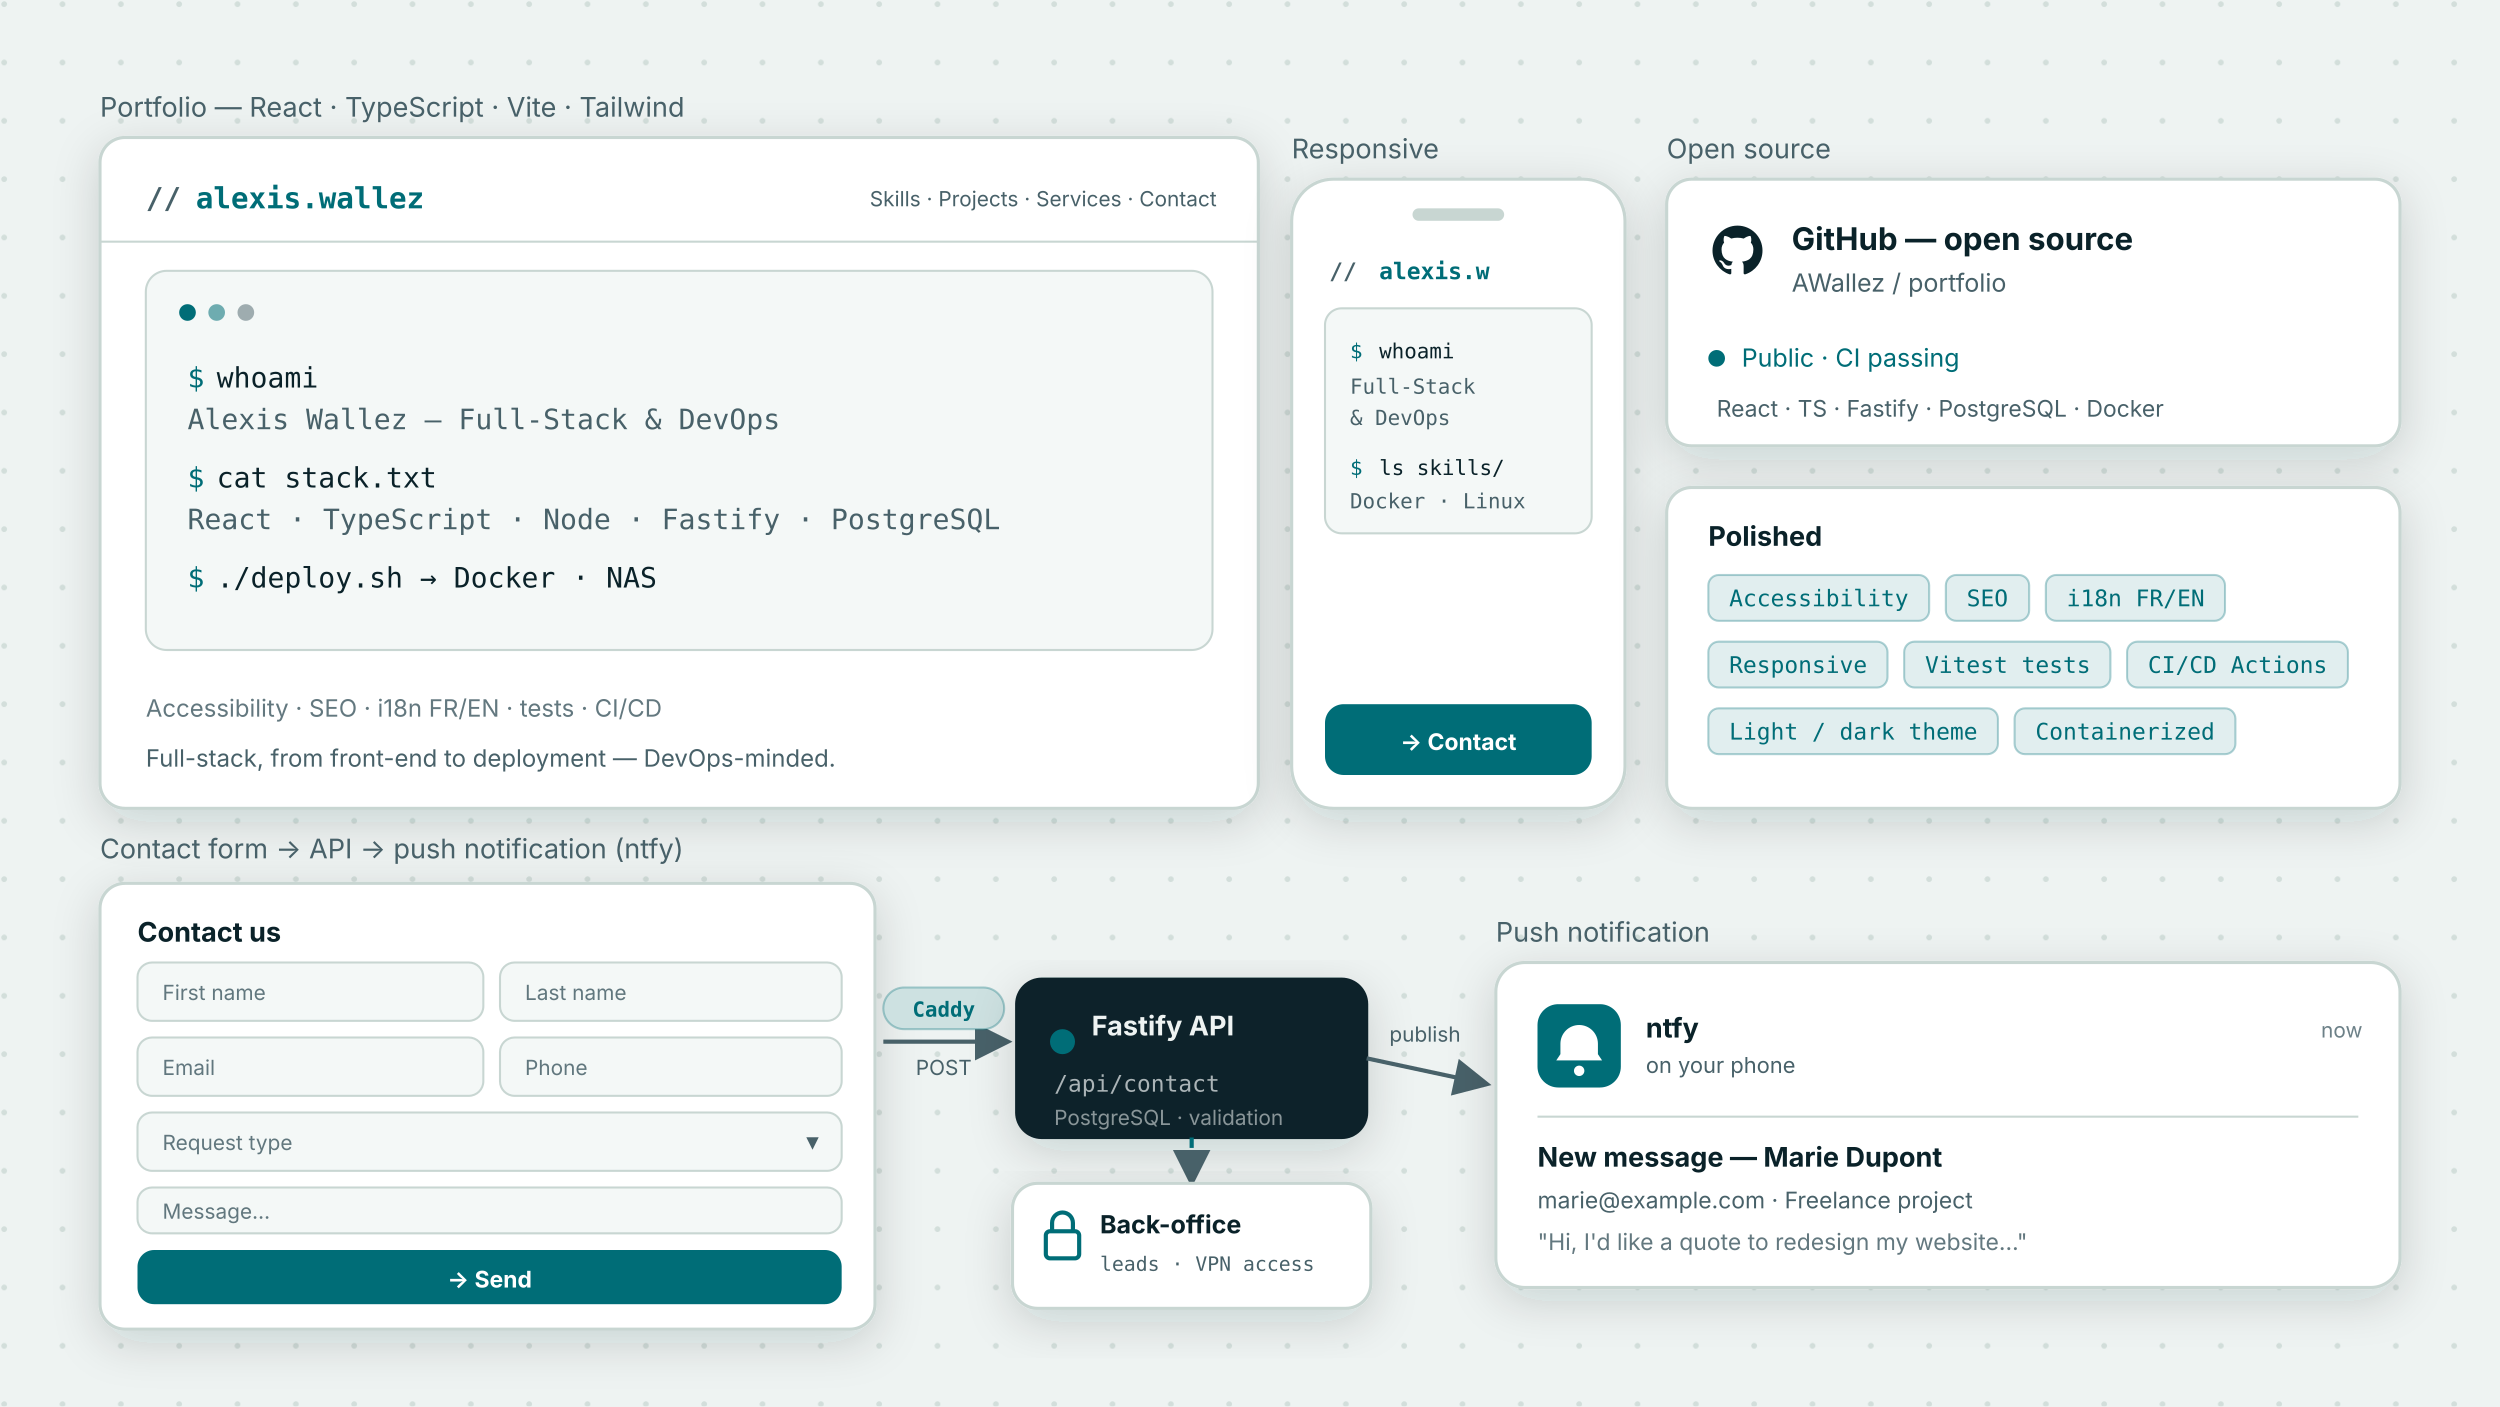
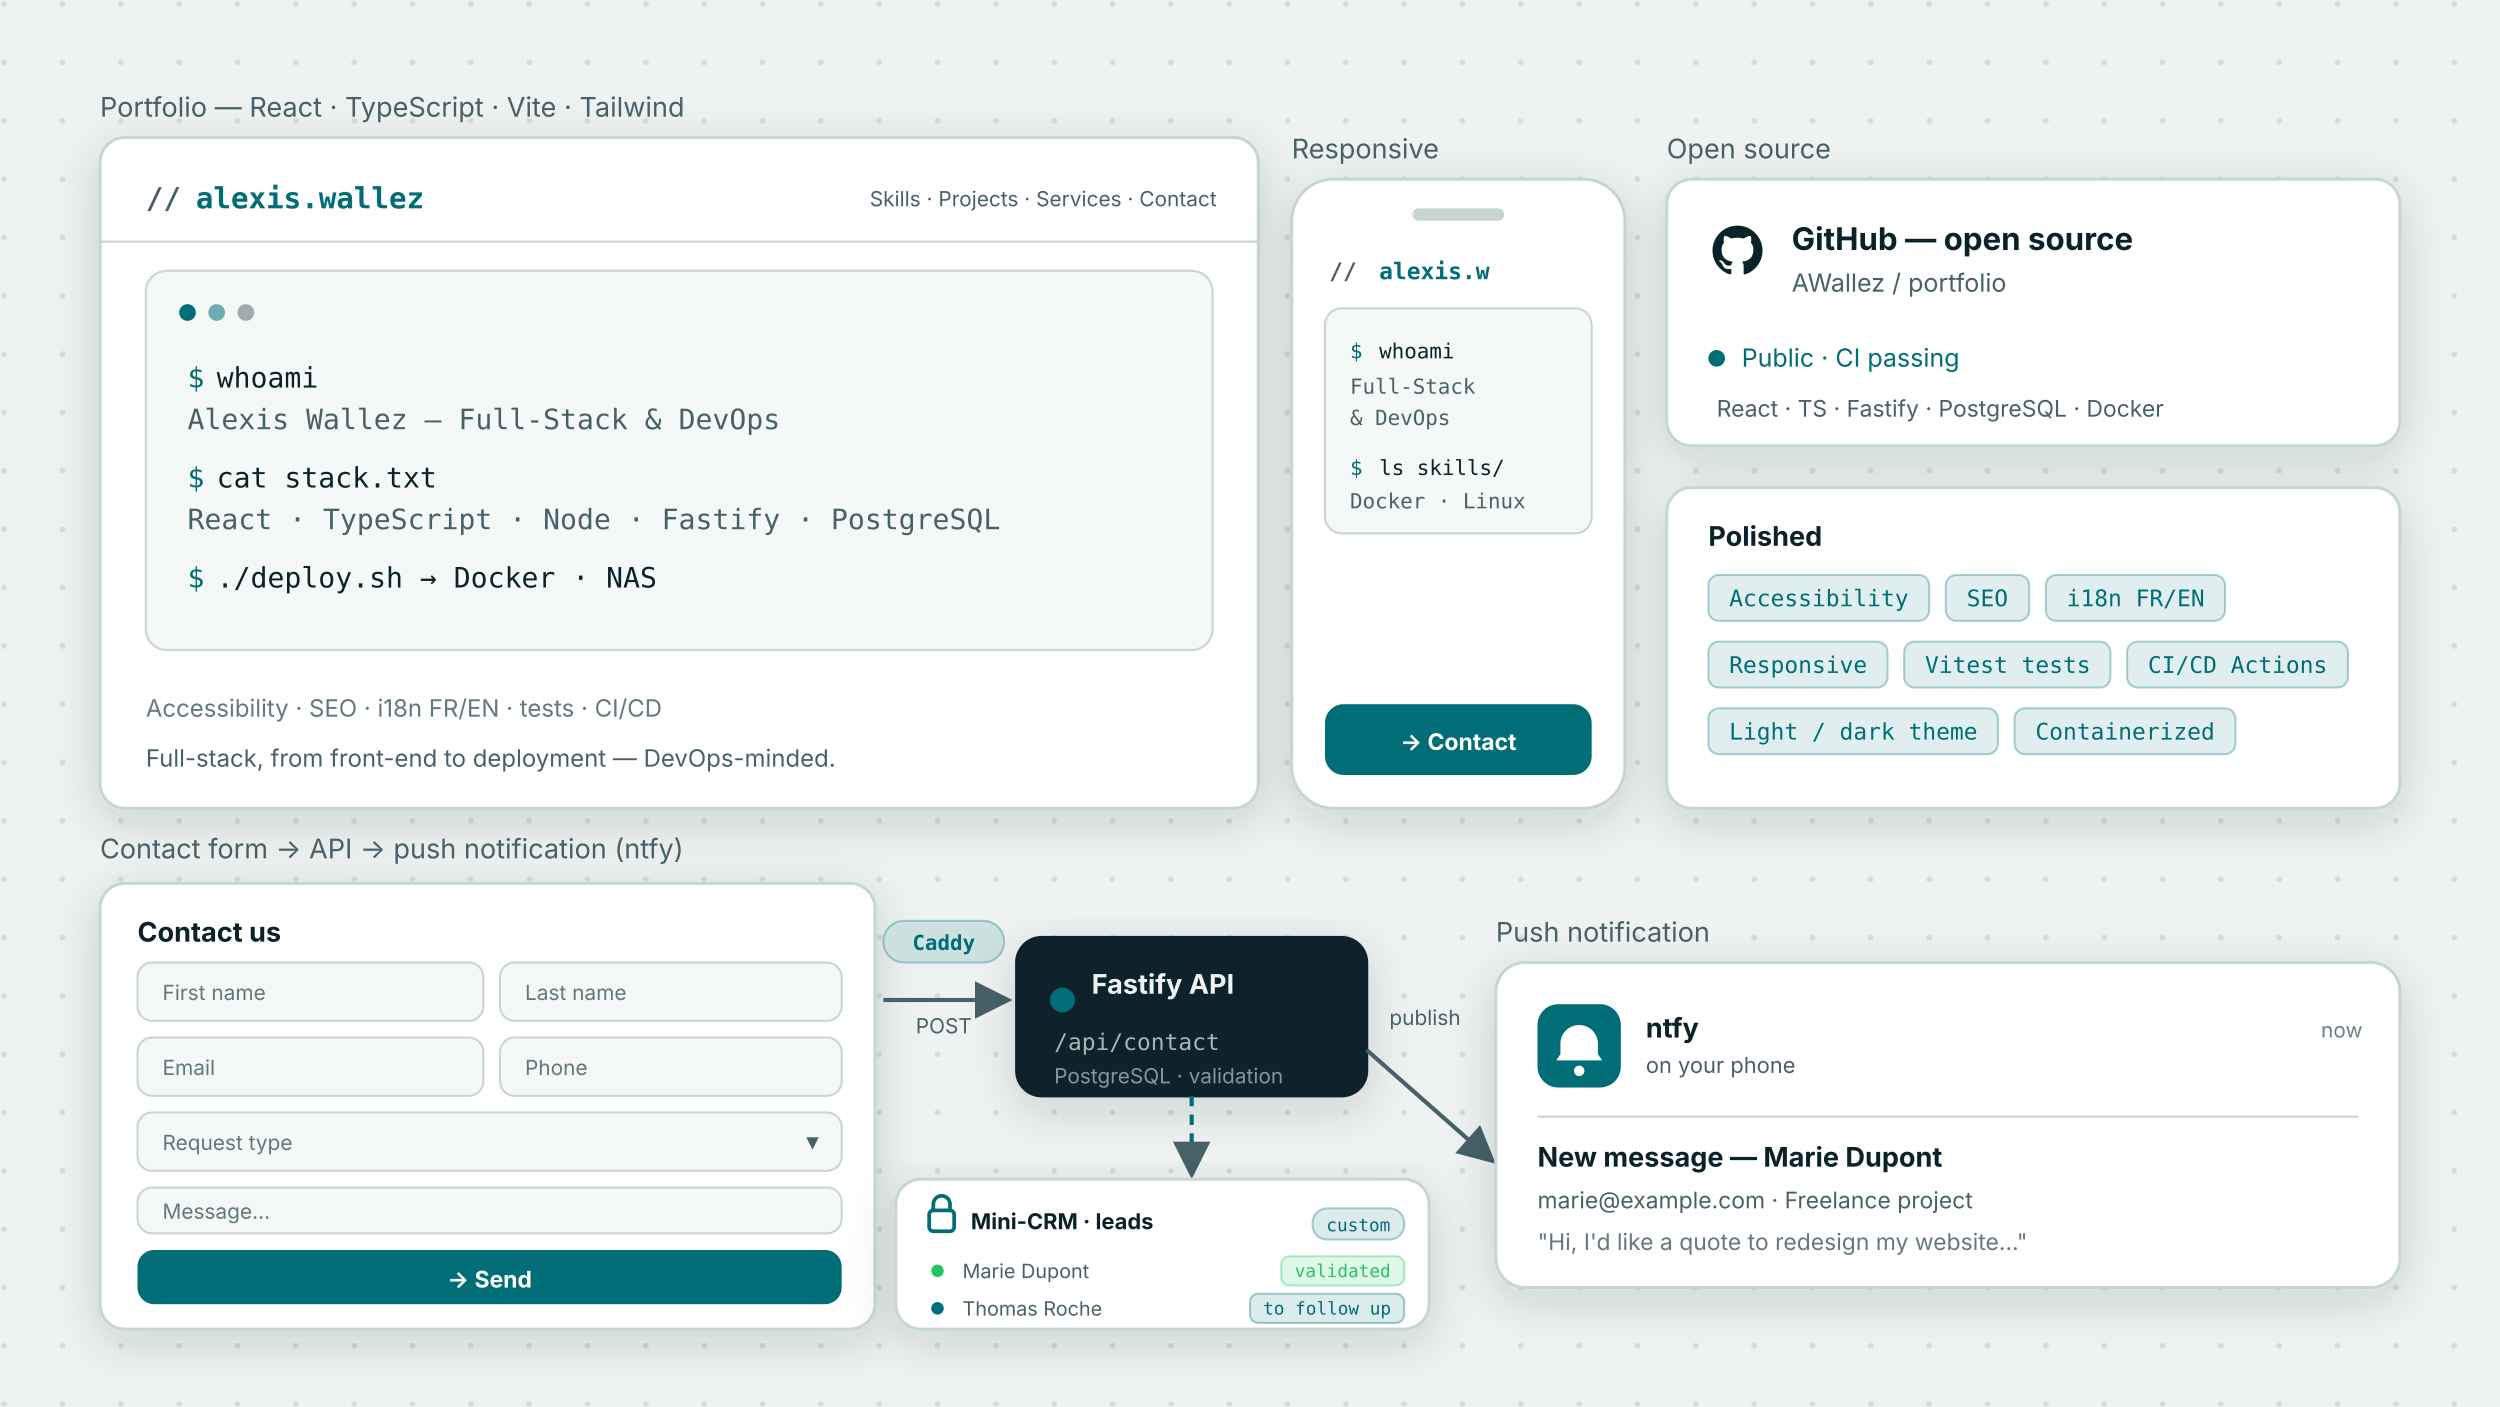
<svg xmlns="http://www.w3.org/2000/svg" width="1200" height="675" viewBox="0 0 1200 675" font-family="'Inter', system-ui, -apple-system, 'Segoe UI', Arial, sans-serif">
  <defs>
    <pattern id="portfolio-light-en-dots" width="28" height="28" patternUnits="userSpaceOnUse">
      <circle cx="2" cy="2" r="1.4" fill="#c8d6d2" fill-opacity="0.7" />
    </pattern>
    <filter id="portfolio-light-en-sh" x="-20%" y="-20%" width="140%" height="160%">
      <feDropShadow dx="0" dy="6" stdDeviation="11" flood-color="#0a2229" flood-opacity="0.16" />
    </filter>
    <marker id="portfolio-light-en-arrow" markerWidth="9" markerHeight="9" refX="7" refY="4.5" orient="auto">
      <path d="M0 0 L9 4.5 L0 9 z" fill="#486169" />
    </marker>
  </defs>
  <rect width="1200" height="675" fill="#eef3f2" />
  <rect width="1200" height="675" fill="url(#portfolio-light-en-dots)" />
  <text x="48" y="56" font-size="13" fill="#486169" font-weight="normal" font-family="'Inter', system-ui, -apple-system, 'Segoe UI', Arial, sans-serif">Portfolio — React · TypeScript · Vite · Tailwind</text>
  <g filter="url(#portfolio-light-en-sh)">
    <rect x="48" y="66" width="556" height="322" rx="12" fill="#ffffff" stroke="#c8d6d2" stroke-width="1.5" />
  </g>
  <text x="70" y="100" font-size="14" fill="#486169" font-weight="bold" font-family="'JetBrains Mono', ui-monospace, SFMono-Regular, Menlo, Consolas, monospace">// </text>
  <text x="94" y="100" font-size="14" fill="#006d77" font-weight="bold" font-family="'JetBrains Mono', ui-monospace, SFMono-Regular, Menlo, Consolas, monospace">alexis.wallez</text>
  <text x="584" y="99" font-size="10" fill="#486169" font-weight="normal" font-family="'Inter', system-ui, -apple-system, 'Segoe UI', Arial, sans-serif" text-anchor="end">Skills · Projects · Services · Contact</text>
  <line x1="48" y1="116" x2="604" y2="116" stroke="#c8d6d2" />
  <rect x="70" y="130" width="512" height="182" rx="10" fill="#f4f8f7" stroke="#c8d6d2" />
  <circle cx="90" cy="150" r="4" fill="#006d77" />
  <circle cx="104" cy="150" r="4" fill="#006d77" fill-opacity="0.55" />
  <circle cx="118" cy="150" r="4" fill="#486169" fill-opacity="0.5" />
  <text x="90" y="186" font-size="13.5" fill="#006d77" font-weight="normal" font-family="'JetBrains Mono', ui-monospace, SFMono-Regular, Menlo, Consolas, monospace">$ </text>
  <text x="104" y="186" font-size="13.5" fill="#0a2229" font-weight="normal" font-family="'JetBrains Mono', ui-monospace, SFMono-Regular, Menlo, Consolas, monospace">whoami</text>
  <text x="90" y="206" font-size="13.5" fill="#486169" font-weight="normal" font-family="'JetBrains Mono', ui-monospace, SFMono-Regular, Menlo, Consolas, monospace">Alexis Wallez — Full-Stack &amp; DevOps</text>
  <text x="90" y="234" font-size="13.5" fill="#006d77" font-weight="normal" font-family="'JetBrains Mono', ui-monospace, SFMono-Regular, Menlo, Consolas, monospace">$ </text>
  <text x="104" y="234" font-size="13.5" fill="#0a2229" font-weight="normal" font-family="'JetBrains Mono', ui-monospace, SFMono-Regular, Menlo, Consolas, monospace">cat stack.txt</text>
  <text x="90" y="254" font-size="13.5" fill="#486169" font-weight="normal" font-family="'JetBrains Mono', ui-monospace, SFMono-Regular, Menlo, Consolas, monospace">React · TypeScript · Node · Fastify · PostgreSQL</text>
  <text x="90" y="282" font-size="13.5" fill="#006d77" font-weight="normal" font-family="'JetBrains Mono', ui-monospace, SFMono-Regular, Menlo, Consolas, monospace">$ </text>
  <text x="104" y="282" font-size="13.5" fill="#0a2229" font-weight="normal" font-family="'JetBrains Mono', ui-monospace, SFMono-Regular, Menlo, Consolas, monospace">./deploy.sh → Docker · NAS</text>
  <text x="70" y="344" font-size="11.5" fill="#486169" fill-opacity="0.85" font-weight="normal" font-family="'Inter', system-ui, -apple-system, 'Segoe UI', Arial, sans-serif">Accessibility · SEO · i18n FR/EN · tests · CI/CD</text>
  <text x="70" y="368" font-size="11.5" fill="#486169" font-weight="normal" font-family="'Inter', system-ui, -apple-system, 'Segoe UI', Arial, sans-serif">Full-stack, from front-end to deployment — DevOps-minded.</text>
  <text x="620" y="76" font-size="13" fill="#486169" font-weight="normal" font-family="'Inter', system-ui, -apple-system, 'Segoe UI', Arial, sans-serif">Responsive</text>
  <g filter="url(#portfolio-light-en-sh)">
    <rect x="620" y="86" width="160" height="302" rx="20" fill="#ffffff" stroke="#c8d6d2" stroke-width="1.5" />
  </g>
  <rect x="678" y="100" width="44" height="6" rx="3" fill="#c8d6d2" />
  <text x="638" y="134" font-size="11" fill="#486169" font-weight="bold" font-family="'JetBrains Mono', ui-monospace, SFMono-Regular, Menlo, Consolas, monospace">// </text>
  <text x="662" y="134" font-size="11" fill="#006d77" font-weight="bold" font-family="'JetBrains Mono', ui-monospace, SFMono-Regular, Menlo, Consolas, monospace">alexis.w</text>
  <rect x="636" y="148" width="128" height="108" rx="8" fill="#f4f8f7" stroke="#c8d6d2" />
  <text x="648" y="172" font-size="10" fill="#006d77" font-weight="normal" font-family="'JetBrains Mono', ui-monospace, SFMono-Regular, Menlo, Consolas, monospace">$ </text>
  <text x="662" y="172" font-size="10" fill="#0a2229" font-weight="normal" font-family="'JetBrains Mono', ui-monospace, SFMono-Regular, Menlo, Consolas, monospace">whoami</text>
  <text x="648" y="189" font-size="10" fill="#486169" font-weight="normal" font-family="'JetBrains Mono', ui-monospace, SFMono-Regular, Menlo, Consolas, monospace">Full-Stack</text>
  <text x="648" y="204" font-size="10" fill="#486169" font-weight="normal" font-family="'JetBrains Mono', ui-monospace, SFMono-Regular, Menlo, Consolas, monospace">&amp; DevOps</text>
  <text x="648" y="228" font-size="10" fill="#006d77" font-weight="normal" font-family="'JetBrains Mono', ui-monospace, SFMono-Regular, Menlo, Consolas, monospace">$ </text>
  <text x="662" y="228" font-size="10" fill="#0a2229" font-weight="normal" font-family="'JetBrains Mono', ui-monospace, SFMono-Regular, Menlo, Consolas, monospace">ls skills/</text>
  <text x="648" y="244" font-size="10" fill="#486169" font-weight="normal" font-family="'JetBrains Mono', ui-monospace, SFMono-Regular, Menlo, Consolas, monospace">Docker · Linux</text>
  <rect x="636" y="338" width="128" height="34" rx="9" fill="#006d77" />
  <text x="700" y="360" font-size="11" fill="#ffffff" font-weight="bold" font-family="'Inter', system-ui, -apple-system, 'Segoe UI', Arial, sans-serif" text-anchor="middle">→ Contact</text>
  <text x="800" y="76" font-size="13" fill="#486169" font-weight="normal" font-family="'Inter', system-ui, -apple-system, 'Segoe UI', Arial, sans-serif">Open source</text>
  <g filter="url(#portfolio-light-en-sh)">
    <rect x="800" y="86" width="352" height="128" rx="12" fill="#ffffff" stroke="#c8d6d2" stroke-width="1.5" />
  </g>
  <path transform="translate(822 108)" d="M12 .297c-6.63 0-12 5.373-12 12 0 5.303 3.438 9.8 8.205 11.385.6.113.82-.258.82-.577 0-.285-.01-1.04-.015-2.04-3.338.724-4.042-1.61-4.042-1.61C4.422 18.07 3.633 17.7 3.633 17.7c-1.087-.744.084-.729.084-.729 1.205.084 1.838 1.236 1.838 1.236 1.07 1.835 2.809 1.305 3.495.998.108-.776.417-1.305.76-1.605-2.665-.3-5.466-1.332-5.466-5.93 0-1.31.465-2.38 1.235-3.22-.135-.303-.54-1.523.105-3.176 0 0 1.005-.322 3.3 1.23.96-.267 1.98-.399 3-.405 1.02.006 2.04.138 3 .405 2.28-1.552 3.285-1.23 3.285-1.23.645 1.653.24 2.873.12 3.176.765.84 1.23 1.91 1.23 3.22 0 4.61-2.805 5.625-5.475 5.92.42.36.81 1.096.81 2.22 0 1.606-.015 2.896-.015 3.286 0 .315.21.69.825.57C20.565 22.092 24 17.592 24 12.297c0-6.627-5.373-12-12-12" fill="#0a2229" />
  <text x="860" y="120" font-size="15" fill="#0a2229" font-weight="bold" font-family="'Inter', system-ui, -apple-system, 'Segoe UI', Arial, sans-serif">GitHub — open source</text>
  <text x="860" y="140" font-size="12" fill="#486169" font-weight="normal" font-family="'Inter', system-ui, -apple-system, 'Segoe UI', Arial, sans-serif">AWallez / portfolio</text>
  <circle cx="824" cy="172" r="4" fill="#006d77" />
  <text x="836" y="176" font-size="12" fill="#006d77" font-weight="normal" font-family="'Inter', system-ui, -apple-system, 'Segoe UI', Arial, sans-serif">Public · CI passing</text>
  <text x="824" y="200" font-size="11" fill="#486169" font-weight="normal" font-family="'Inter', system-ui, -apple-system, 'Segoe UI', Arial, sans-serif">React · TS · Fastify · PostgreSQL · Docker</text>
  <g filter="url(#portfolio-light-en-sh)">
    <rect x="800" y="234" width="352" height="154" rx="12" fill="#ffffff" stroke="#c8d6d2" stroke-width="1.5" />
  </g>
  <text x="820" y="262" font-size="13" fill="#0a2229" font-weight="bold" font-family="'Inter', system-ui, -apple-system, 'Segoe UI', Arial, sans-serif">Polished</text>
  <rect x="820" y="276" width="106" height="22" rx="5" fill="#006d77" fill-opacity="0.12" stroke="#006d77" stroke-opacity="0.32" />
  <text x="830" y="291" font-size="11" fill="#006d77" font-weight="normal" font-family="'JetBrains Mono', ui-monospace, SFMono-Regular, Menlo, Consolas, monospace">Accessibility</text>
  <rect x="934" y="276" width="40" height="22" rx="5" fill="#006d77" fill-opacity="0.12" stroke="#006d77" stroke-opacity="0.32" />
  <text x="944" y="291" font-size="11" fill="#006d77" font-weight="normal" font-family="'JetBrains Mono', ui-monospace, SFMono-Regular, Menlo, Consolas, monospace">SEO</text>
  <rect x="982" y="276" width="86" height="22" rx="5" fill="#006d77" fill-opacity="0.12" stroke="#006d77" stroke-opacity="0.32" />
  <text x="992" y="291" font-size="11" fill="#006d77" font-weight="normal" font-family="'JetBrains Mono', ui-monospace, SFMono-Regular, Menlo, Consolas, monospace">i18n FR/EN</text>
  <rect x="820" y="308" width="86" height="22" rx="5" fill="#006d77" fill-opacity="0.12" stroke="#006d77" stroke-opacity="0.32" />
  <text x="830" y="323" font-size="11" fill="#006d77" font-weight="normal" font-family="'JetBrains Mono', ui-monospace, SFMono-Regular, Menlo, Consolas, monospace">Responsive</text>
  <rect x="914" y="308" width="99" height="22" rx="5" fill="#006d77" fill-opacity="0.12" stroke="#006d77" stroke-opacity="0.32" />
  <text x="924" y="323" font-size="11" fill="#006d77" font-weight="normal" font-family="'JetBrains Mono', ui-monospace, SFMono-Regular, Menlo, Consolas, monospace">Vitest tests</text>
  <rect x="1021" y="308" width="106" height="22" rx="5" fill="#006d77" fill-opacity="0.12" stroke="#006d77" stroke-opacity="0.32" />
  <text x="1031" y="323" font-size="11" fill="#006d77" font-weight="normal" font-family="'JetBrains Mono', ui-monospace, SFMono-Regular, Menlo, Consolas, monospace">CI/CD Actions</text>
  <rect x="820" y="340" width="139" height="22" rx="5" fill="#006d77" fill-opacity="0.12" stroke="#006d77" stroke-opacity="0.32" />
  <text x="830" y="355" font-size="11" fill="#006d77" font-weight="normal" font-family="'JetBrains Mono', ui-monospace, SFMono-Regular, Menlo, Consolas, monospace">Light / dark theme</text>
  <rect x="967" y="340" width="106" height="22" rx="5" fill="#006d77" fill-opacity="0.12" stroke="#006d77" stroke-opacity="0.32" />
  <text x="977" y="355" font-size="11" fill="#006d77" font-weight="normal" font-family="'JetBrains Mono', ui-monospace, SFMono-Regular, Menlo, Consolas, monospace">Containerized</text>
  <text x="48" y="412" font-size="13" fill="#486169" font-weight="normal" font-family="'Inter', system-ui, -apple-system, 'Segoe UI', Arial, sans-serif">Contact form → API → push notification (ntfy)</text>
  <g filter="url(#portfolio-light-en-sh)">
    <rect x="48" y="424" width="372" height="214" rx="12" fill="#ffffff" stroke="#c8d6d2" stroke-width="1.5" />
  </g>
  <text x="66" y="452" font-size="13" fill="#0a2229" font-weight="bold" font-family="'Inter', system-ui, -apple-system, 'Segoe UI', Arial, sans-serif">Contact us</text>
  <rect x="66" y="462" width="166" height="28" rx="7" fill="#f4f8f7" stroke="#c8d6d2" />
  <text x="78" y="480" font-size="10" fill="#486169" fill-opacity="0.85" font-weight="normal" font-family="'Inter', system-ui, -apple-system, 'Segoe UI', Arial, sans-serif">First name</text>
  <rect x="240" y="462" width="164" height="28" rx="7" fill="#f4f8f7" stroke="#c8d6d2" />
  <text x="252" y="480" font-size="10" fill="#486169" fill-opacity="0.85" font-weight="normal" font-family="'Inter', system-ui, -apple-system, 'Segoe UI', Arial, sans-serif">Last name</text>
  <rect x="66" y="498" width="166" height="28" rx="7" fill="#f4f8f7" stroke="#c8d6d2" />
  <text x="78" y="516" font-size="10" fill="#486169" fill-opacity="0.85" font-weight="normal" font-family="'Inter', system-ui, -apple-system, 'Segoe UI', Arial, sans-serif">Email</text>
  <rect x="240" y="498" width="164" height="28" rx="7" fill="#f4f8f7" stroke="#c8d6d2" />
  <text x="252" y="516" font-size="10" fill="#486169" fill-opacity="0.85" font-weight="normal" font-family="'Inter', system-ui, -apple-system, 'Segoe UI', Arial, sans-serif">Phone</text>
  <rect x="66" y="534" width="338" height="28" rx="7" fill="#f4f8f7" stroke="#c8d6d2" />
  <text x="78" y="552" font-size="10" fill="#486169" fill-opacity="0.85" font-weight="normal" font-family="'Inter', system-ui, -apple-system, 'Segoe UI', Arial, sans-serif">Request type</text>
  <text x="390" y="552" font-size="12" fill="#486169" font-weight="normal" font-family="'Inter', system-ui, -apple-system, 'Segoe UI', Arial, sans-serif" text-anchor="middle">▾</text>
  <rect x="66" y="570" width="338" height="22" rx="7" fill="#f4f8f7" stroke="#c8d6d2" />
  <text x="78" y="585" font-size="10" fill="#486169" fill-opacity="0.85" font-weight="normal" font-family="'Inter', system-ui, -apple-system, 'Segoe UI', Arial, sans-serif">Message…</text>
  <rect x="66" y="600" width="338" height="26" rx="8" fill="#006d77" />
  <text x="235" y="618" font-size="11" fill="#ffffff" font-weight="bold" font-family="'Inter', system-ui, -apple-system, 'Segoe UI', Arial, sans-serif" text-anchor="middle">→ Send</text>
-   <line x1="424" y1="500" x2="482" y2="500" stroke="#486169" stroke-width="2" marker-end="url(#portfolio-light-en-arrow)" />
-   <rect x="424" y="474" width="58" height="20" rx="10" fill="#eef3f2" />
-   <rect x="424" y="474" width="58" height="20" rx="10" fill="#006d77" fill-opacity="0.14" stroke="#006d77" stroke-opacity="0.32" />
-   <text x="453" y="488" font-size="10" fill="#006d77" font-weight="bold" font-family="'JetBrains Mono', ui-monospace, SFMono-Regular, Menlo, Consolas, monospace" text-anchor="middle">Caddy</text>
-   <text x="453" y="516" font-size="10" fill="#486169" font-weight="normal" font-family="'Inter', system-ui, -apple-system, 'Segoe UI', Arial, sans-serif" text-anchor="middle">POST</text>
+   <line x1="424" y1="480" x2="482" y2="480" stroke="#486169" stroke-width="2" marker-end="url(#portfolio-light-en-arrow)" />
+   <rect x="424" y="442" width="58" height="20" rx="10" fill="#eef3f2" />
+   <rect x="424" y="442" width="58" height="20" rx="10" fill="#006d77" fill-opacity="0.14" stroke="#006d77" stroke-opacity="0.32" />
+   <text x="453" y="456" font-size="10" fill="#006d77" font-weight="bold" font-family="'JetBrains Mono', ui-monospace, SFMono-Regular, Menlo, Consolas, monospace" text-anchor="middle">Caddy</text>
+   <text x="453" y="496" font-size="10" fill="#486169" font-weight="normal" font-family="'Inter', system-ui, -apple-system, 'Segoe UI', Arial, sans-serif" text-anchor="middle">POST</text>
  <g filter="url(#portfolio-light-en-sh)">
-     <rect x="488" y="470" width="168" height="76" rx="12" fill="#0a2229" stroke="#0a2229" stroke-width="1.5" />
+     <rect x="488" y="450" width="168" height="76" rx="12" fill="#0a2229" stroke="#0a2229" stroke-width="1.5" />
  </g>
-   <circle cx="510" cy="500" r="6" fill="#006d77" />
-   <text x="524" y="497" font-size="13" fill="#eef3f2" font-weight="bold" font-family="'Inter', system-ui, -apple-system, 'Segoe UI', Arial, sans-serif">Fastify API</text>
-   <text x="506" y="524" font-size="11" fill="#eef3f2" fill-opacity="0.7" font-weight="normal" font-family="'JetBrains Mono', ui-monospace, SFMono-Regular, Menlo, Consolas, monospace">/api/contact</text>
-   <text x="506" y="540" font-size="10" fill="#eef3f2" fill-opacity="0.55" font-weight="normal" font-family="'Inter', system-ui, -apple-system, 'Segoe UI', Arial, sans-serif">PostgreSQL · validation</text>
-   <line x1="656" y1="508" x2="712" y2="520" stroke="#486169" stroke-width="2" marker-end="url(#portfolio-light-en-arrow)" />
-   <text x="684" y="500" font-size="10" fill="#486169" font-weight="normal" font-family="'Inter', system-ui, -apple-system, 'Segoe UI', Arial, sans-serif" text-anchor="middle">publish</text>
+   <circle cx="510" cy="480" r="6" fill="#006d77" />
+   <text x="524" y="477" font-size="13" fill="#eef3f2" font-weight="bold" font-family="'Inter', system-ui, -apple-system, 'Segoe UI', Arial, sans-serif">Fastify API</text>
+   <text x="506" y="504" font-size="11" fill="#eef3f2" fill-opacity="0.7" font-weight="normal" font-family="'JetBrains Mono', ui-monospace, SFMono-Regular, Menlo, Consolas, monospace">/api/contact</text>
+   <text x="506" y="520" font-size="10" fill="#eef3f2" fill-opacity="0.55" font-weight="normal" font-family="'Inter', system-ui, -apple-system, 'Segoe UI', Arial, sans-serif">PostgreSQL · validation</text>
+   <line x1="656" y1="504" x2="715" y2="556" stroke="#486169" stroke-width="2" marker-end="url(#portfolio-light-en-arrow)" />
+   <text x="684" y="492" font-size="10" fill="#486169" font-weight="normal" font-family="'Inter', system-ui, -apple-system, 'Segoe UI', Arial, sans-serif" text-anchor="middle">publish</text>
  <text x="718" y="452" font-size="13" fill="#486169" font-weight="normal" font-family="'Inter', system-ui, -apple-system, 'Segoe UI', Arial, sans-serif">Push notification</text>
  <g filter="url(#portfolio-light-en-sh)">
    <rect x="718" y="462" width="434" height="156" rx="14" fill="#ffffff" stroke="#c8d6d2" stroke-width="1.5" />
  </g>
  <rect x="738" y="482" width="40" height="40" rx="10" fill="#006d77" />
  <path d="M758 492 a9 9 0 0 1 9 9 v5 l2 3 h-22 l2 -3 v-5 a9 9 0 0 1 9 -9 z" fill="#ffffff" />
  <circle cx="758" cy="514" r="2.5" fill="#ffffff" />
  <text x="790" y="498" font-size="13" fill="#0a2229" font-weight="bold" font-family="'Inter', system-ui, -apple-system, 'Segoe UI', Arial, sans-serif">ntfy</text>
  <text x="790" y="515" font-size="10.5" fill="#486169" font-weight="normal" font-family="'Inter', system-ui, -apple-system, 'Segoe UI', Arial, sans-serif">on your phone</text>
  <text x="1134" y="498" font-size="10" fill="#486169" fill-opacity="0.8" font-weight="normal" font-family="'Inter', system-ui, -apple-system, 'Segoe UI', Arial, sans-serif" text-anchor="end">now</text>
  <line x1="738" y1="536" x2="1132" y2="536" stroke="#c8d6d2" />
  <text x="738" y="560" font-size="13" fill="#0a2229" font-weight="bold" font-family="'Inter', system-ui, -apple-system, 'Segoe UI', Arial, sans-serif">New message — Marie Dupont</text>
  <text x="738" y="580" font-size="11" fill="#486169" font-weight="normal" font-family="'Inter', system-ui, -apple-system, 'Segoe UI', Arial, sans-serif">marie@example.com · Freelance project</text>
  <text x="738" y="600" font-size="11" fill="#486169" fill-opacity="0.85" font-weight="normal" font-family="'Inter', system-ui, -apple-system, 'Segoe UI', Arial, sans-serif">"Hi, I'd like a quote to redesign my website…"</text>
-   <path d="M572 546 L572 566" stroke="#006d77" stroke-width="2" stroke-dasharray="5 4" fill="none" marker-end="url(#portfolio-light-en-arrow)" />
+   <path d="M572 526 L572 562" stroke="#006d77" stroke-width="2" stroke-dasharray="5 4" fill="none" marker-end="url(#portfolio-light-en-arrow)" />
  <g filter="url(#portfolio-light-en-sh)">
-     <rect x="486" y="568" width="172" height="60" rx="12" fill="#ffffff" stroke="#c8d6d2" stroke-width="1.5" />
+     <rect x="430" y="566" width="256" height="72" rx="12" fill="#ffffff" stroke="#c8d6d2" stroke-width="1.5" />
  </g>
-   <g stroke="#006d77" stroke-width="2" fill="none">
-     <rect x="502" y="591" width="16" height="13" rx="2" />
-     <path d="M505 591 v-4 a5 5 0 0 1 10 0 v4" />
+   <g stroke="#006d77" stroke-width="1.8" fill="none">
+     <rect x="446" y="581" width="12" height="10" rx="2" />
+     <path d="M448 581 v-3 a4 4 0 0 1 8 0 v3" />
  </g>
-   <text x="528" y="592" font-size="12" fill="#0a2229" font-weight="bold" font-family="'Inter', system-ui, -apple-system, 'Segoe UI', Arial, sans-serif">Back-office</text>
-   <text x="528" y="610" font-size="9.5" fill="#486169" font-weight="normal" font-family="'JetBrains Mono', ui-monospace, SFMono-Regular, Menlo, Consolas, monospace">leads · VPN access</text>
+   <text x="466" y="590" font-size="10.5" fill="#0a2229" font-weight="bold" font-family="'Inter', system-ui, -apple-system, 'Segoe UI', Arial, sans-serif">Mini-CRM · leads</text>
+   <rect x="630" y="580" width="44" height="15" rx="7" fill="#006d77" fill-opacity="0.14" stroke="#006d77" stroke-opacity="0.32" />
+   <text x="652" y="591" font-size="8.5" fill="#006d77" font-weight="normal" font-family="'JetBrains Mono', ui-monospace, SFMono-Regular, Menlo, Consolas, monospace" text-anchor="middle">custom</text>
+   <circle cx="450" cy="610" r="3" fill="#22c55e" />
+   <text x="462" y="613.5" font-size="9.5" fill="#486169" font-weight="normal" font-family="'Inter', system-ui, -apple-system, 'Segoe UI', Arial, sans-serif">Marie Dupont</text>
+   <rect x="615" y="603" width="59" height="14" rx="4" fill="#22c55e" fill-opacity="0.14" stroke="#22c55e" stroke-opacity="0.35" />
+   <text x="644.5" y="613" font-size="8.5" fill="#22c55e" font-weight="normal" font-family="'JetBrains Mono', ui-monospace, SFMono-Regular, Menlo, Consolas, monospace" text-anchor="middle">validated</text>
+   <circle cx="450" cy="628" r="3" fill="#006d77" />
+   <text x="462" y="631.5" font-size="9.5" fill="#486169" font-weight="normal" font-family="'Inter', system-ui, -apple-system, 'Segoe UI', Arial, sans-serif">Thomas Roche</text>
+   <rect x="600" y="621" width="74" height="14" rx="4" fill="#006d77" fill-opacity="0.14" stroke="#006d77" stroke-opacity="0.35" />
+   <text x="637" y="631" font-size="8.5" fill="#006d77" font-weight="normal" font-family="'JetBrains Mono', ui-monospace, SFMono-Regular, Menlo, Consolas, monospace" text-anchor="middle">to follow up</text>
</svg>
